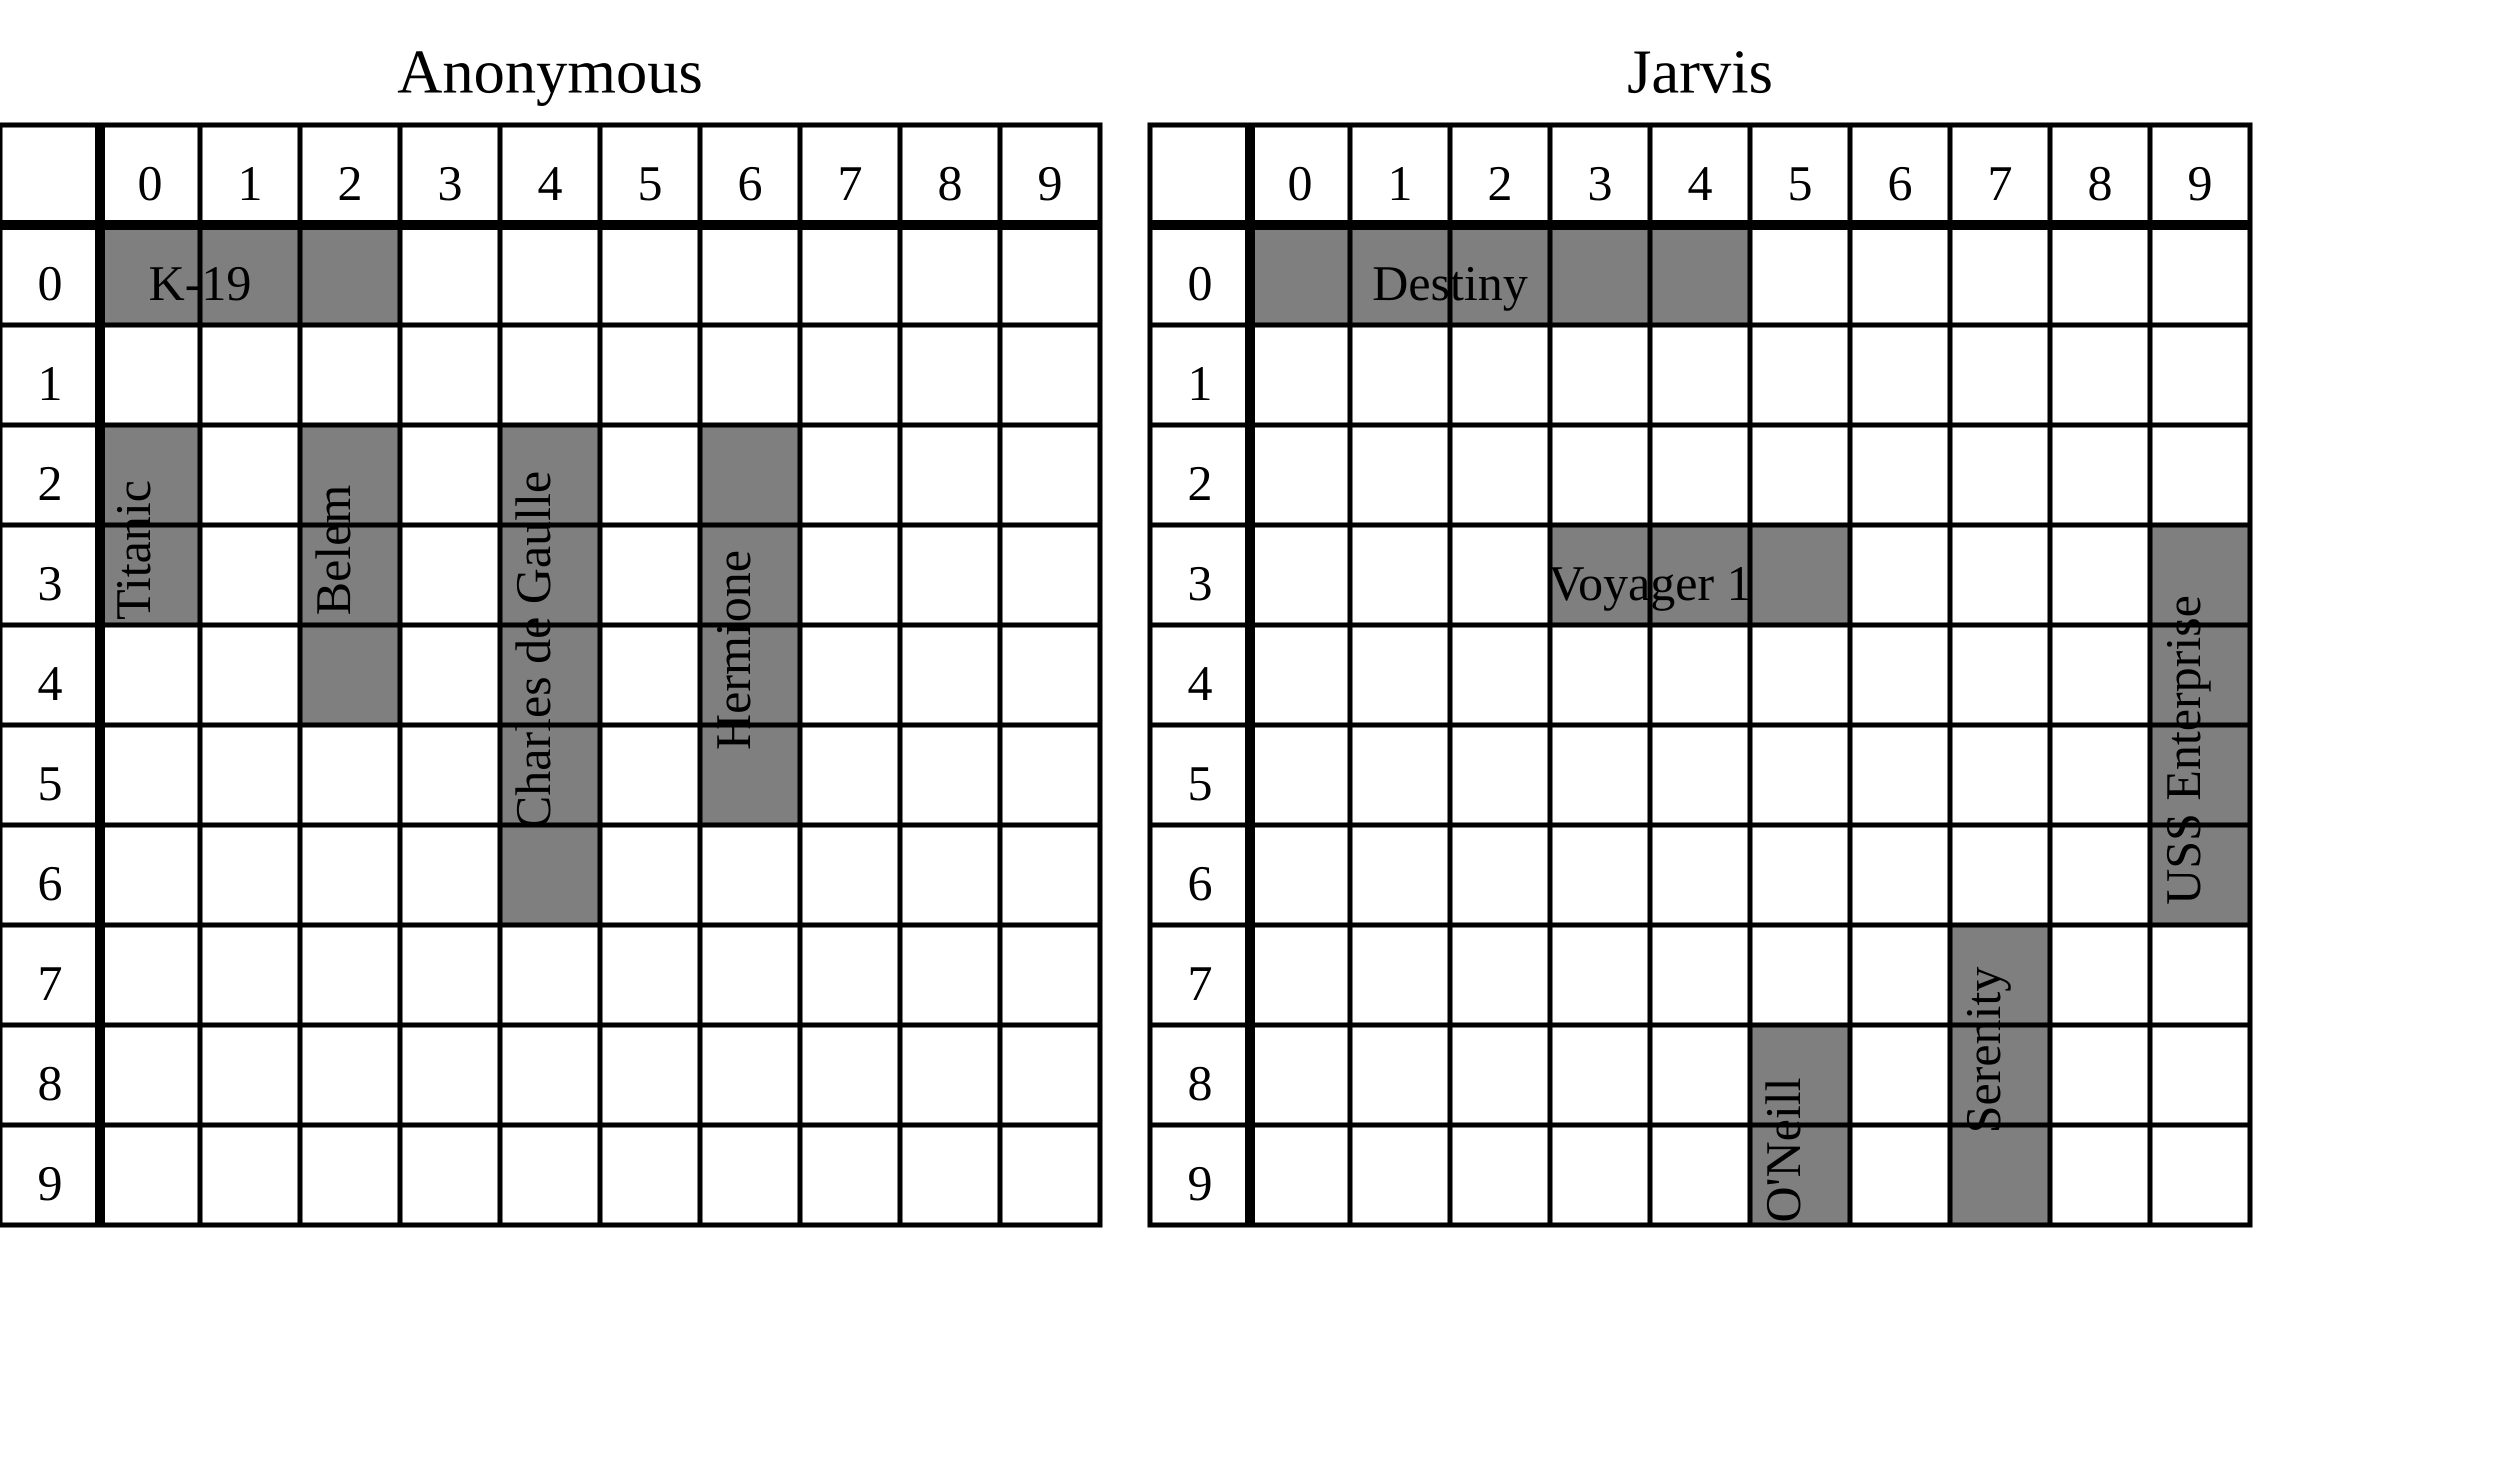
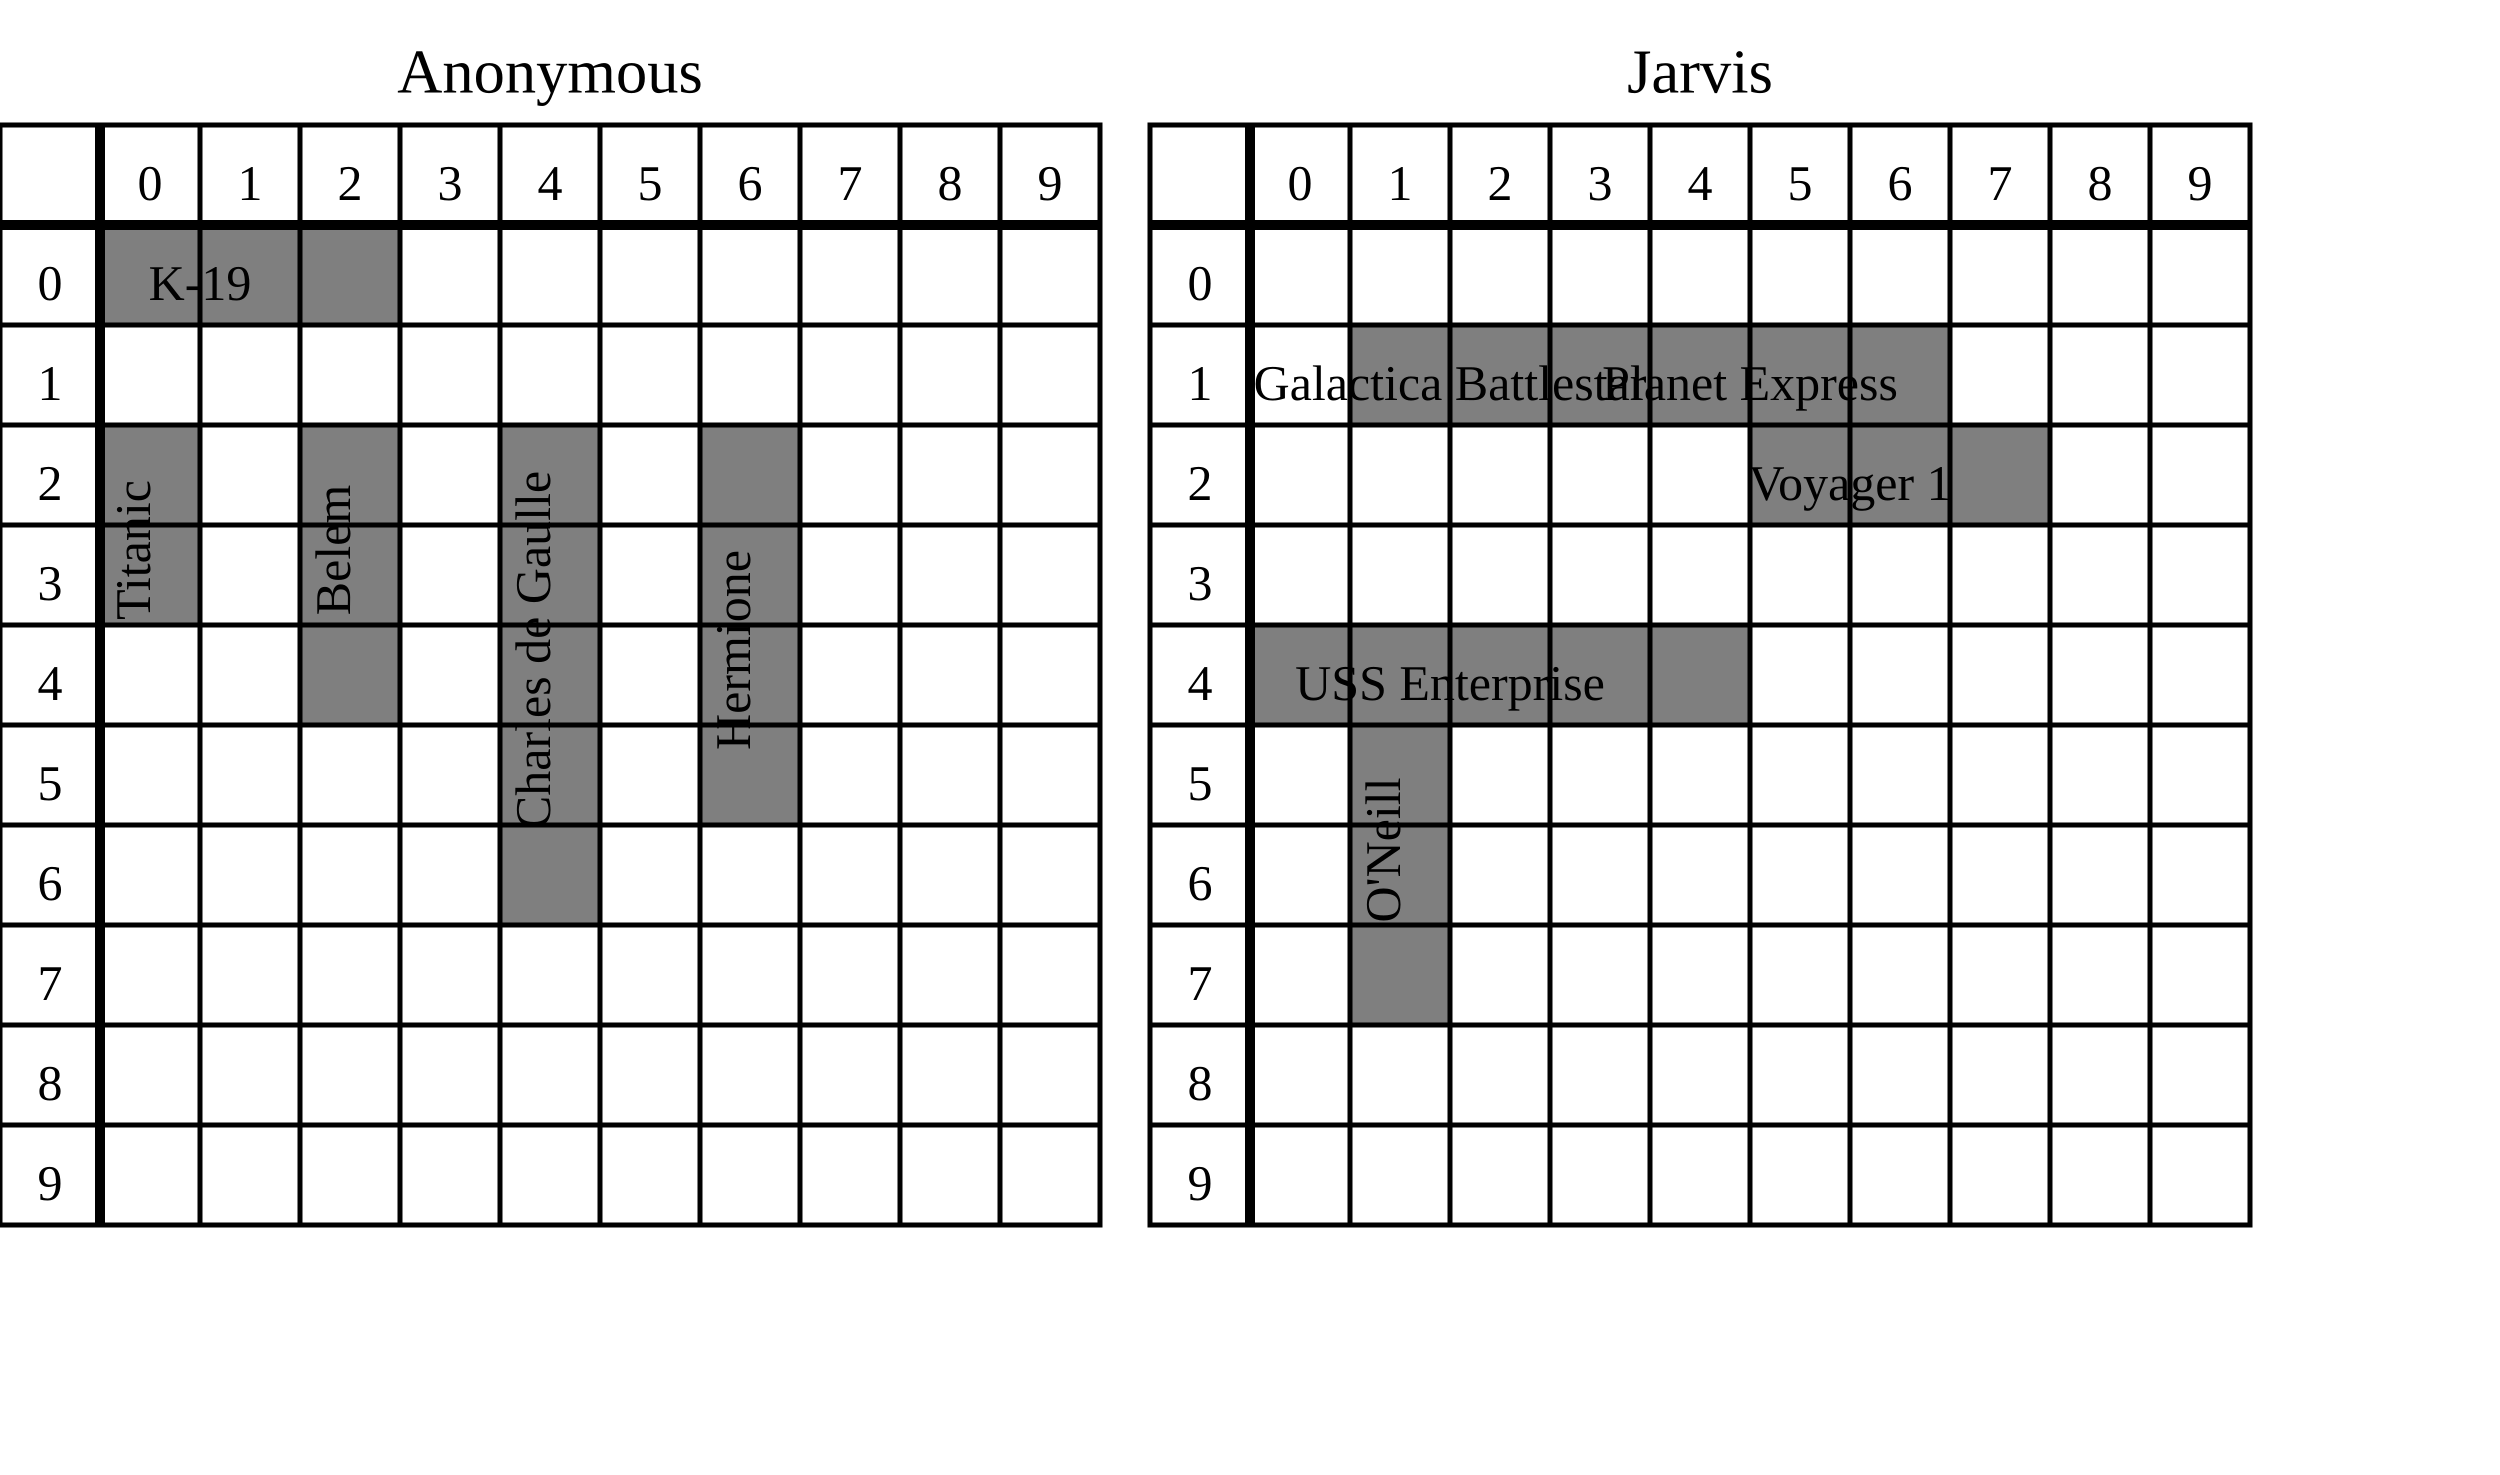
<svg xmlns="http://www.w3.org/2000/svg" version="1.1" width="1000" height="590">
  <defs>
    <symbol id="fire">
      <g transform="scale(40, 40)">
        <g transform="translate(-152.1564,-891.4093)" id="layer1">
          <g style="fill-rule:evenodd" id="g470" transform="matrix(0.1636925,0,0,0.1636925,-31.50634,-295.5069)">
            <path id="path526" d="m 1125.645,7253.945 0,-0.028 -0,-0.029 0,-0.029 -0,-0.033 -0.01,-0.028 -0.01,-0.029 -0.01,-0.024 -0.01,-0.029 -0.01,-0.028 -0.014,-0.024 -0.014,-0.028 -0.019,-0.024 -0.019,-0.024 -0.014,-0.019 -0.024,-0.024 -0.019,-0.019 -0.024,-0.024 -0.019,-0.014 -0.024,-0.019 -0.024,-0.019 -0.028,-0.014 -0.024,-0.014 -0.029,-0.01 -0.028,-0.01 -0.024,-0.01 -0.028,-0.01 -0.029,-0.01 -0.033,-0 -0.029,0 -0.028,-0 -0.029,0 -0.028,0 -0.029,0 -0.028,0 -0.033,0 -0.029,0.01 -0.028,0.01 -0.024,0.01 -0.029,0.01 -0.028,0.01 -0.024,0.014 -0.029,0.014 -0.024,0.019 -0.024,0.019 -0.019,0.014 -0.024,0.024 -0.019,0.019 -0.024,0.024 -0.014,0.019 -0.019,0.024 -0.019,0.024 -0.014,0.028 -0.014,0.024 -0.01,0.028 -0.01,0.029 -0.01,0.024 -0.01,0.029 -0.01,0.028 -0,0.033 0,0.029 -0,0.029 0,0.028 0,0.029 0,0.029 0,0.029 0,0.033 0.01,0.029 0.01,0.028 0.01,0.024 0.01,0.029 0.01,0.029 0.014,0.024 0.014,0.028 0.019,0.024 0.019,0.024 0.014,0.019 0.024,0.024 0.019,0.019 0.024,0.024 0.019,0.014 0.024,0.019 0.024,0.019 0.029,0.014 0.024,0.014 0.028,0.01 0.029,0.01 0.024,0.01 0.028,0.01 0.029,0.01 0.033,0 0.028,0 0.029,0 0.028,0 0.029,0 0.028,-0 0.029,0 0.033,-0 0.029,-0.01 0.028,-0.01 0.024,-0.01 0.028,-0.01 0.029,-0.01 0.024,-0.014 0.028,-0.014 0.024,-0.019 0.024,-0.019 0.019,-0.014 0.024,-0.024 0.019,-0.019 0.024,-0.024 0.014,-0.019 0.019,-0.024 0.019,-0.024 0.014,-0.028 0.014,-0.024 0.01,-0.029 0.01,-0.029 0.01,-0.024 0.01,-0.028 0.01,-0.029 0,-0.033 0,-0.029 0,-0.029 0,-0.029 z" style="fill:#000000" />
            <path d="m 1125.707,7250.9 0.338,0.095 -0.452,0.77 0.252,0.01 -0.361,0.641 0.261,0.01 -0.447,0.713 -0.219,-0.014 0.204,-0.456 -0.228,-0 0.319,-0.622 -0.204,-0.014 0.537,-1.126 z" id="path542" style="fill:#000000" />
            <path d="m 1124.4,7256.991 -0.342,-0.095 0.456,-0.769 -0.257,-0.01 0.366,-0.641 -0.266,-0.01 0.442,-0.713 0.223,0.014 -0.204,0.456 0.228,0 -0.319,0.622 0.204,0.01 -0.532,1.131 z" id="path554" style="fill:#000000" />
            <path d="m 1124.096,7250.981 0.338,-0.09 -0,0.893 0.224,-0.119 0.01,0.736 0.233,-0.123 -0.028,0.841 -0.2,0.095 -0.048,-0.494 -0.209,0.109 -0.033,-0.703 -0.181,0.1 -0.1,-1.245 z" id="path570" style="fill:#000000" />
            <path d="m 1126.007,7256.91 -0.338,0.09 0,-0.898 -0.223,0.119 -0.01,-0.732 -0.233,0.123 0.028,-0.841 0.2,-0.095 0.048,0.494 0.209,-0.114 0.033,0.708 0.181,-0.1 0.1,1.245 z" id="path582" style="fill:#000000" />
            <path d="m 1122.741,7251.855 0.247,-0.242 0.447,0.774 0.133,-0.214 0.376,0.632 0.133,-0.223 0.404,0.741 -0.128,0.181 -0.29,-0.404 -0.124,0.2 -0.376,-0.589 -0.114,0.171 -0.708,-1.026 z" id="path598" style="fill:#000000" />
            <path d="m 1127.362,7256.036 -0.247,0.242 -0.442,-0.774 -0.133,0.218 -0.376,-0.637 -0.138,0.223 -0.399,-0.741 0.124,-0.185 0.29,0.404 0.128,-0.195 0.376,0.589 0.109,-0.171 0.708,1.026 z" id="path610" style="fill:#000000" />
            <path d="m 1122.004,7253.29 0.095,-0.337 0.77,0.451 0.01,-0.252 0.642,0.361 0.01,-0.261 0.713,0.447 -0.019,0.218 -0.452,-0.204 -0,0.228 -0.623,-0.318 -0.014,0.204 -1.127,-0.537 z" id="path626" style="fill:#000000" />
            <path d="m 1128.099,7254.596 -0.095,0.342 -0.77,-0.456 -0,0.257 -0.646,-0.366 -0.01,0.266 -0.713,-0.442 0.019,-0.223 0.452,0.204 0,-0.228 0.623,0.318 0.014,-0.204 1.127,0.532 z" id="path638" style="fill:#000000" />
            <path d="m 1122.085,7254.9 -0.086,-0.337 0.894,0 -0.119,-0.223 0.737,-0.01 -0.128,-0.233 0.846,0.029 0.09,0.2 -0.494,0.048 0.114,0.209 -0.704,0.033 0.095,0.18 -1.246,0.1 z" id="path654" style="fill:#000000" />
            <path d="m 1128.018,7252.991 0.09,0.337 -0.898,-0 0.119,0.223 -0.737,0.01 0.128,0.233 -0.846,-0.029 -0.09,-0.2 0.494,-0.048 -0.114,-0.209 0.704,-0.033 -0.095,-0.18 1.246,-0.1 z" id="path666" style="fill:#000000" />
            <path d="m 1122.959,7256.254 -0.242,-0.247 0.775,-0.442 -0.219,-0.133 0.637,-0.375 -0.223,-0.138 0.742,-0.399 0.185,0.124 -0.404,0.29 0.195,0.123 -0.59,0.38 0.171,0.109 -1.027,0.708 z" id="path682" style="fill:#000000" />
            <path d="m 1127.143,7251.637 0.242,0.247 -0.775,0.447 0.214,0.133 -0.632,0.375 0.224,0.133 -0.742,0.404 -0.181,-0.128 0.404,-0.29 -0.2,-0.123 0.59,-0.38 -0.171,-0.109 1.027,-0.708 z" id="path694" style="fill:#000000" />
          </g>
        </g>
      </g>
    </symbol>
  </defs>
  <text x="220" y="25" transform="translate(0, 12) " alignment-baseline="central" fill="" text-anchor="middle" font-size="25">Anonymous</text>
  <text x="680" y="25" transform="translate(0, 12) " alignment-baseline="central" fill="" text-anchor="middle" font-size="25">Jarvis</text>
  <g transform="translate(0, 50)">
    <g>
      <rect x="0" y="0" width="440" height="440" style="fill:rgb(255,255,255);stroke-width:2;stroke:rgb(0,0,0)" />
      <line x1="40" y1="0" x2="40" y2="440" style="stroke:rgb(0,0,0);stroke-width:4" />
      <line x1="0" y1="40" x2="440" y2="40" style="stroke:rgb(0,0,0);stroke-width:4" />
      <line x1="80" y1="0" x2="80" y2="440" style="stroke:rgb(0,0,0);stroke-width:2" />
      <line x1="120" y1="0" x2="120" y2="440" style="stroke:rgb(0,0,0);stroke-width:2" />
      <line x1="160" y1="0" x2="160" y2="440" style="stroke:rgb(0,0,0);stroke-width:2" />
      <line x1="200" y1="0" x2="200" y2="440" style="stroke:rgb(0,0,0);stroke-width:2" />
      <line x1="240" y1="0" x2="240" y2="440" style="stroke:rgb(0,0,0);stroke-width:2" />
      <line x1="280" y1="0" x2="280" y2="440" style="stroke:rgb(0,0,0);stroke-width:2" />
      <line x1="320" y1="0" x2="320" y2="440" style="stroke:rgb(0,0,0);stroke-width:2" />
      <line x1="360" y1="0" x2="360" y2="440" style="stroke:rgb(0,0,0);stroke-width:2" />
      <line x1="400" y1="0" x2="400" y2="440" style="stroke:rgb(0,0,0);stroke-width:2" />
      <line x1="0" y1="80" x2="440" y2="80" style="stroke:rgb(0,0,0);stroke-width:2" />
      <line x1="0" y1="120" x2="440" y2="120" style="stroke:rgb(0,0,0);stroke-width:2" />
      <line x1="0" y1="160" x2="440" y2="160" style="stroke:rgb(0,0,0);stroke-width:2" />
      <line x1="0" y1="200" x2="440" y2="200" style="stroke:rgb(0,0,0);stroke-width:2" />
      <line x1="0" y1="240" x2="440" y2="240" style="stroke:rgb(0,0,0);stroke-width:2" />
      <line x1="0" y1="280" x2="440" y2="280" style="stroke:rgb(0,0,0);stroke-width:2" />
      <line x1="0" y1="320" x2="440" y2="320" style="stroke:rgb(0,0,0);stroke-width:2" />
      <line x1="0" y1="360" x2="440" y2="360" style="stroke:rgb(0,0,0);stroke-width:2" />
      <line x1="0" y1="400" x2="440" y2="400" style="stroke:rgb(0,0,0);stroke-width:2" />
      <text x="60" y="20" transform="translate(0, 10) " alignment-baseline="central" fill="" text-anchor="middle" font-size="20">0</text>
      <text x="100" y="20" transform="translate(0, 10) " alignment-baseline="central" fill="" text-anchor="middle" font-size="20">1</text>
      <text x="140" y="20" transform="translate(0, 10) " alignment-baseline="central" fill="" text-anchor="middle" font-size="20">2</text>
      <text x="180" y="20" transform="translate(0, 10) " alignment-baseline="central" fill="" text-anchor="middle" font-size="20">3</text>
      <text x="220" y="20" transform="translate(0, 10) " alignment-baseline="central" fill="" text-anchor="middle" font-size="20">4</text>
      <text x="260" y="20" transform="translate(0, 10) " alignment-baseline="central" fill="" text-anchor="middle" font-size="20">5</text>
      <text x="300" y="20" transform="translate(0, 10) " alignment-baseline="central" fill="" text-anchor="middle" font-size="20">6</text>
      <text x="340" y="20" transform="translate(0, 10) " alignment-baseline="central" fill="" text-anchor="middle" font-size="20">7</text>
      <text x="380" y="20" transform="translate(0, 10) " alignment-baseline="central" fill="" text-anchor="middle" font-size="20">8</text>
      <text x="420" y="20" transform="translate(0, 10) " alignment-baseline="central" fill="" text-anchor="middle" font-size="20">9</text>
      <text x="20" y="60" transform="translate(0, 10) " alignment-baseline="central" fill="" text-anchor="middle" font-size="20">0</text>
      <text x="20" y="100" transform="translate(0, 10) " alignment-baseline="central" fill="" text-anchor="middle" font-size="20">1</text>
      <text x="20" y="140" transform="translate(0, 10) " alignment-baseline="central" fill="" text-anchor="middle" font-size="20">2</text>
      <text x="20" y="180" transform="translate(0, 10) " alignment-baseline="central" fill="" text-anchor="middle" font-size="20">3</text>
      <text x="20" y="220" transform="translate(0, 10) " alignment-baseline="central" fill="" text-anchor="middle" font-size="20">4</text>
      <text x="20" y="260" transform="translate(0, 10) " alignment-baseline="central" fill="" text-anchor="middle" font-size="20">5</text>
      <text x="20" y="300" transform="translate(0, 10) " alignment-baseline="central" fill="" text-anchor="middle" font-size="20">6</text>
      <text x="20" y="340" transform="translate(0, 10) " alignment-baseline="central" fill="" text-anchor="middle" font-size="20">7</text>
      <text x="20" y="380" transform="translate(0, 10) " alignment-baseline="central" fill="" text-anchor="middle" font-size="20">8</text>
      <text x="20" y="420" transform="translate(0, 10) " alignment-baseline="central" fill="" text-anchor="middle" font-size="20">9</text>
    </g>
    <rect x="280" y="120" width="40" height="160" style="fill:rgb(0, 0, 0);fill-opacity:0.5;" />
    <text x="300" y="200" transform="translate(0, 10) rotate(-90, 300, 200)" alignment-baseline="central" fill="" text-anchor="middle" font-size="20">Hermione</text>
    <rect x="40" y="40" width="120" height="40" style="fill:rgb(0, 0, 0);fill-opacity:0.5;" />
    <text x="80" y="60" transform="translate(0, 10) " alignment-baseline="central" fill="" text-anchor="middle" font-size="20">K-19</text>
    <rect x="40" y="120" width="40" height="80" style="fill:rgb(0, 0, 0);fill-opacity:0.5;" />
    <text x="60" y="160" transform="translate(0, 10) rotate(-90, 60, 160)" alignment-baseline="central" fill="" text-anchor="middle" font-size="20">Titanic</text>
    <rect x="120" y="120" width="40" height="120" style="fill:rgb(0, 0, 0);fill-opacity:0.5;" />
    <text x="140" y="160" transform="translate(0, 10) rotate(-90, 140, 160)" alignment-baseline="central" fill="" text-anchor="middle" font-size="20">Belem</text>
    <rect x="200" y="120" width="40" height="200" style="fill:rgb(0, 0, 0);fill-opacity:0.5;" />
    <text x="220" y="200" transform="translate(0, 10) rotate(-90, 220, 200)" alignment-baseline="central" fill="" text-anchor="middle" font-size="20">Charles de Gaulle</text>
  </g>
  <g transform="translate(460, 50)">
    <g>
      <rect x="0" y="0" width="440" height="440" style="fill:rgb(255,255,255);stroke-width:2;stroke:rgb(0,0,0)" />
      <line x1="40" y1="0" x2="40" y2="440" style="stroke:rgb(0,0,0);stroke-width:4" />
      <line x1="0" y1="40" x2="440" y2="40" style="stroke:rgb(0,0,0);stroke-width:4" />
      <line x1="80" y1="0" x2="80" y2="440" style="stroke:rgb(0,0,0);stroke-width:2" />
      <line x1="120" y1="0" x2="120" y2="440" style="stroke:rgb(0,0,0);stroke-width:2" />
      <line x1="160" y1="0" x2="160" y2="440" style="stroke:rgb(0,0,0);stroke-width:2" />
      <line x1="200" y1="0" x2="200" y2="440" style="stroke:rgb(0,0,0);stroke-width:2" />
      <line x1="240" y1="0" x2="240" y2="440" style="stroke:rgb(0,0,0);stroke-width:2" />
      <line x1="280" y1="0" x2="280" y2="440" style="stroke:rgb(0,0,0);stroke-width:2" />
      <line x1="320" y1="0" x2="320" y2="440" style="stroke:rgb(0,0,0);stroke-width:2" />
      <line x1="360" y1="0" x2="360" y2="440" style="stroke:rgb(0,0,0);stroke-width:2" />
      <line x1="400" y1="0" x2="400" y2="440" style="stroke:rgb(0,0,0);stroke-width:2" />
      <line x1="0" y1="80" x2="440" y2="80" style="stroke:rgb(0,0,0);stroke-width:2" />
      <line x1="0" y1="120" x2="440" y2="120" style="stroke:rgb(0,0,0);stroke-width:2" />
      <line x1="0" y1="160" x2="440" y2="160" style="stroke:rgb(0,0,0);stroke-width:2" />
      <line x1="0" y1="200" x2="440" y2="200" style="stroke:rgb(0,0,0);stroke-width:2" />
      <line x1="0" y1="240" x2="440" y2="240" style="stroke:rgb(0,0,0);stroke-width:2" />
      <line x1="0" y1="280" x2="440" y2="280" style="stroke:rgb(0,0,0);stroke-width:2" />
      <line x1="0" y1="320" x2="440" y2="320" style="stroke:rgb(0,0,0);stroke-width:2" />
      <line x1="0" y1="360" x2="440" y2="360" style="stroke:rgb(0,0,0);stroke-width:2" />
      <line x1="0" y1="400" x2="440" y2="400" style="stroke:rgb(0,0,0);stroke-width:2" />
      <text x="60" y="20" transform="translate(0, 10) " alignment-baseline="central" fill="" text-anchor="middle" font-size="20">0</text>
      <text x="100" y="20" transform="translate(0, 10) " alignment-baseline="central" fill="" text-anchor="middle" font-size="20">1</text>
      <text x="140" y="20" transform="translate(0, 10) " alignment-baseline="central" fill="" text-anchor="middle" font-size="20">2</text>
      <text x="180" y="20" transform="translate(0, 10) " alignment-baseline="central" fill="" text-anchor="middle" font-size="20">3</text>
      <text x="220" y="20" transform="translate(0, 10) " alignment-baseline="central" fill="" text-anchor="middle" font-size="20">4</text>
      <text x="260" y="20" transform="translate(0, 10) " alignment-baseline="central" fill="" text-anchor="middle" font-size="20">5</text>
      <text x="300" y="20" transform="translate(0, 10) " alignment-baseline="central" fill="" text-anchor="middle" font-size="20">6</text>
      <text x="340" y="20" transform="translate(0, 10) " alignment-baseline="central" fill="" text-anchor="middle" font-size="20">7</text>
      <text x="380" y="20" transform="translate(0, 10) " alignment-baseline="central" fill="" text-anchor="middle" font-size="20">8</text>
      <text x="420" y="20" transform="translate(0, 10) " alignment-baseline="central" fill="" text-anchor="middle" font-size="20">9</text>
      <text x="20" y="60" transform="translate(0, 10) " alignment-baseline="central" fill="" text-anchor="middle" font-size="20">0</text>
      <text x="20" y="100" transform="translate(0, 10) " alignment-baseline="central" fill="" text-anchor="middle" font-size="20">1</text>
      <text x="20" y="140" transform="translate(0, 10) " alignment-baseline="central" fill="" text-anchor="middle" font-size="20">2</text>
      <text x="20" y="180" transform="translate(0, 10) " alignment-baseline="central" fill="" text-anchor="middle" font-size="20">3</text>
      <text x="20" y="220" transform="translate(0, 10) " alignment-baseline="central" fill="" text-anchor="middle" font-size="20">4</text>
      <text x="20" y="260" transform="translate(0, 10) " alignment-baseline="central" fill="" text-anchor="middle" font-size="20">5</text>
      <text x="20" y="300" transform="translate(0, 10) " alignment-baseline="central" fill="" text-anchor="middle" font-size="20">6</text>
      <text x="20" y="340" transform="translate(0, 10) " alignment-baseline="central" fill="" text-anchor="middle" font-size="20">7</text>
      <text x="20" y="380" transform="translate(0, 10) " alignment-baseline="central" fill="" text-anchor="middle" font-size="20">8</text>
      <text x="20" y="420" transform="translate(0, 10) " alignment-baseline="central" fill="" text-anchor="middle" font-size="20">9</text>
    </g>
-     <rect x="400" y="160" width="40" height="160" style="fill:rgb(0, 0, 0);fill-opacity:0.5;" />
-     <text x="420" y="240" transform="translate(0, 10) rotate(-90, 420, 240)" alignment-baseline="central" fill="" text-anchor="middle" font-size="20">USS Enterprise</text>
-     <rect x="320" y="320" width="40" height="120" style="fill:rgb(0, 0, 0);fill-opacity:0.5;" />
-     <text x="340" y="360" transform="translate(0, 10) rotate(-90, 340, 360)" alignment-baseline="central" fill="" text-anchor="middle" font-size="20">Serenity</text>
-     <rect x="240" y="360" width="40" height="80" style="fill:rgb(0, 0, 0);fill-opacity:0.5;" />
-     <text x="260" y="400" transform="translate(0, 10) rotate(-90, 260, 400)" alignment-baseline="central" fill="" text-anchor="middle" font-size="20">O'Neill</text>
-     <rect x="160" y="160" width="120" height="40" style="fill:rgb(0, 0, 0);fill-opacity:0.5;" />
-     <text x="200" y="180" transform="translate(0, 10) " alignment-baseline="central" fill="" text-anchor="middle" font-size="20">Voyager 1</text>
-     <rect x="40" y="40" width="200" height="40" style="fill:rgb(0, 0, 0);fill-opacity:0.5;" />
-     <text x="120" y="60" transform="translate(0, 10) " alignment-baseline="central" fill="" text-anchor="middle" font-size="20">Destiny</text>
+     <rect x="160" y="80" width="160" height="40" style="fill:rgb(0, 0, 0);fill-opacity:0.5;" />
+     <text x="240" y="100" transform="translate(0, 10) " alignment-baseline="central" fill="" text-anchor="middle" font-size="20">Planet Express</text>
+     <rect x="240" y="120" width="120" height="40" style="fill:rgb(0, 0, 0);fill-opacity:0.5;" />
+     <text x="280" y="140" transform="translate(0, 10) " alignment-baseline="central" fill="" text-anchor="middle" font-size="20">Voyager 1</text>
+     <rect x="80" y="80" width="80" height="40" style="fill:rgb(0, 0, 0);fill-opacity:0.5;" />
+     <text x="120" y="100" transform="translate(0, 10) " alignment-baseline="central" fill="" text-anchor="middle" font-size="20">Galactica Battlestar</text>
+     <rect x="80" y="240" width="40" height="120" style="fill:rgb(0, 0, 0);fill-opacity:0.5;" />
+     <text x="100" y="280" transform="translate(0, 10) rotate(-90, 100, 280)" alignment-baseline="central" fill="" text-anchor="middle" font-size="20">O'Neill</text>
+     <rect x="40" y="200" width="200" height="40" style="fill:rgb(0, 0, 0);fill-opacity:0.5;" />
+     <text x="120" y="220" transform="translate(0, 10) " alignment-baseline="central" fill="" text-anchor="middle" font-size="20">USS Enterprise</text>
  </g>
</svg>
